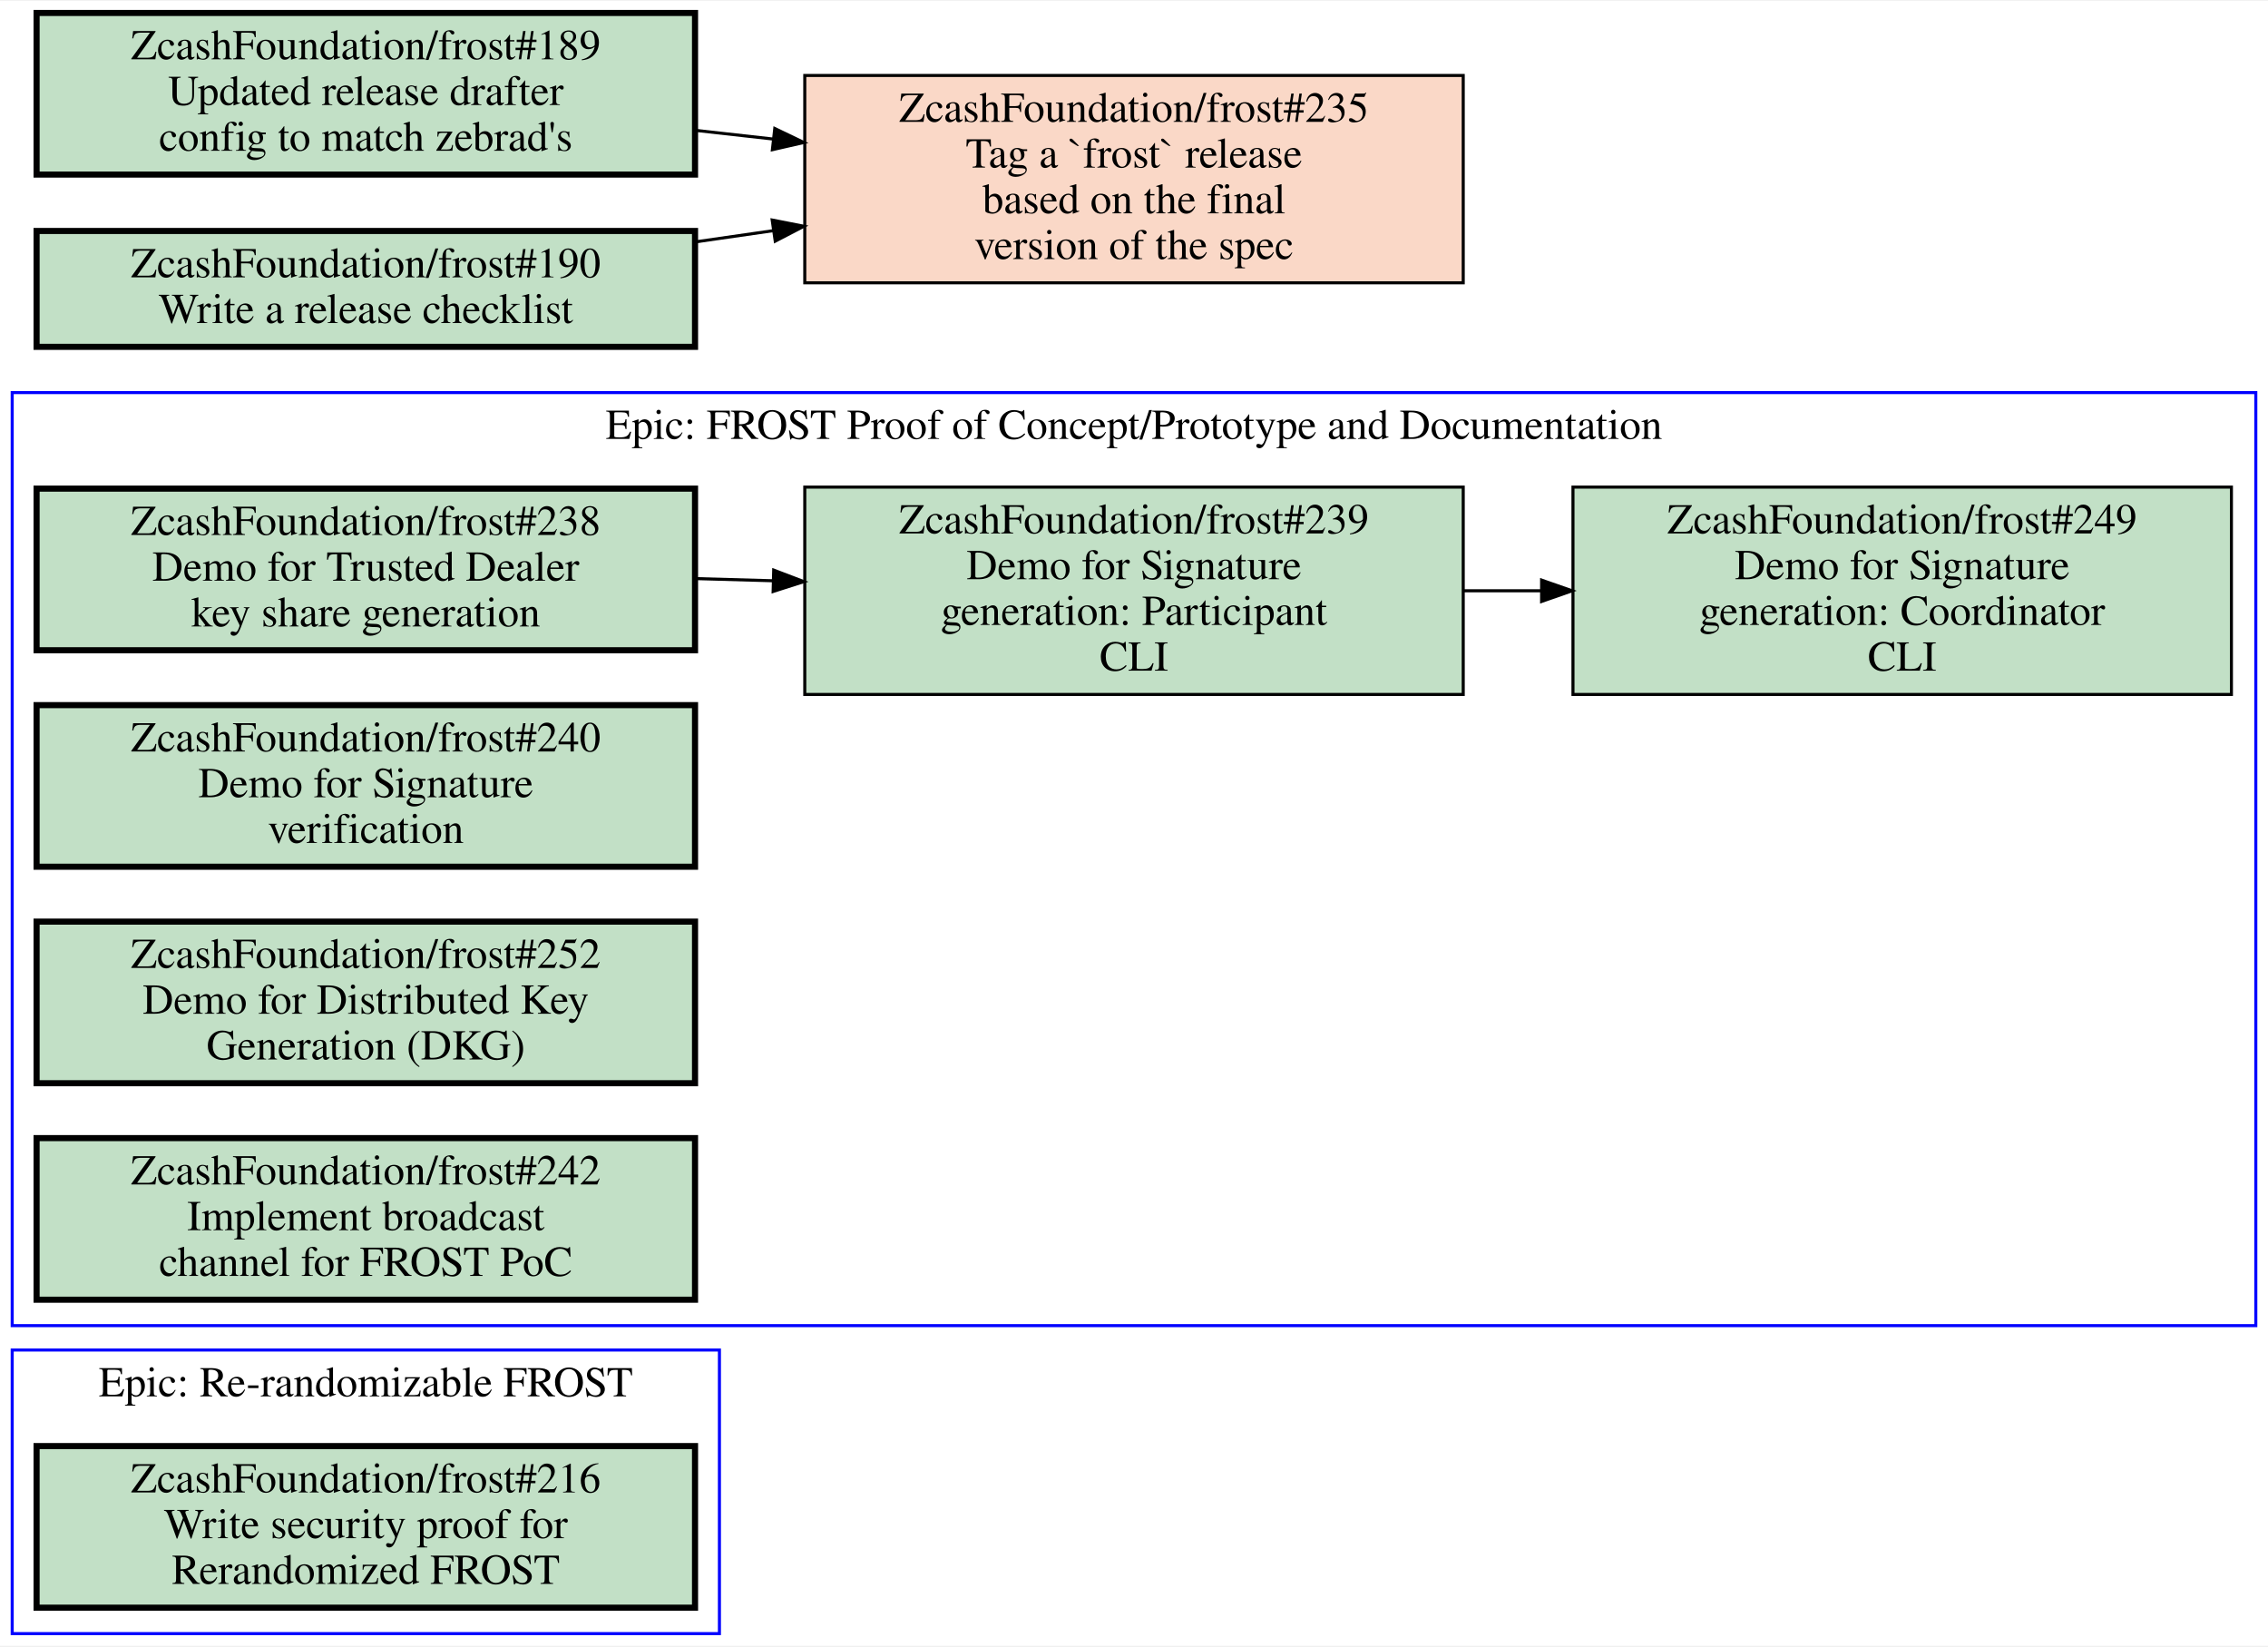
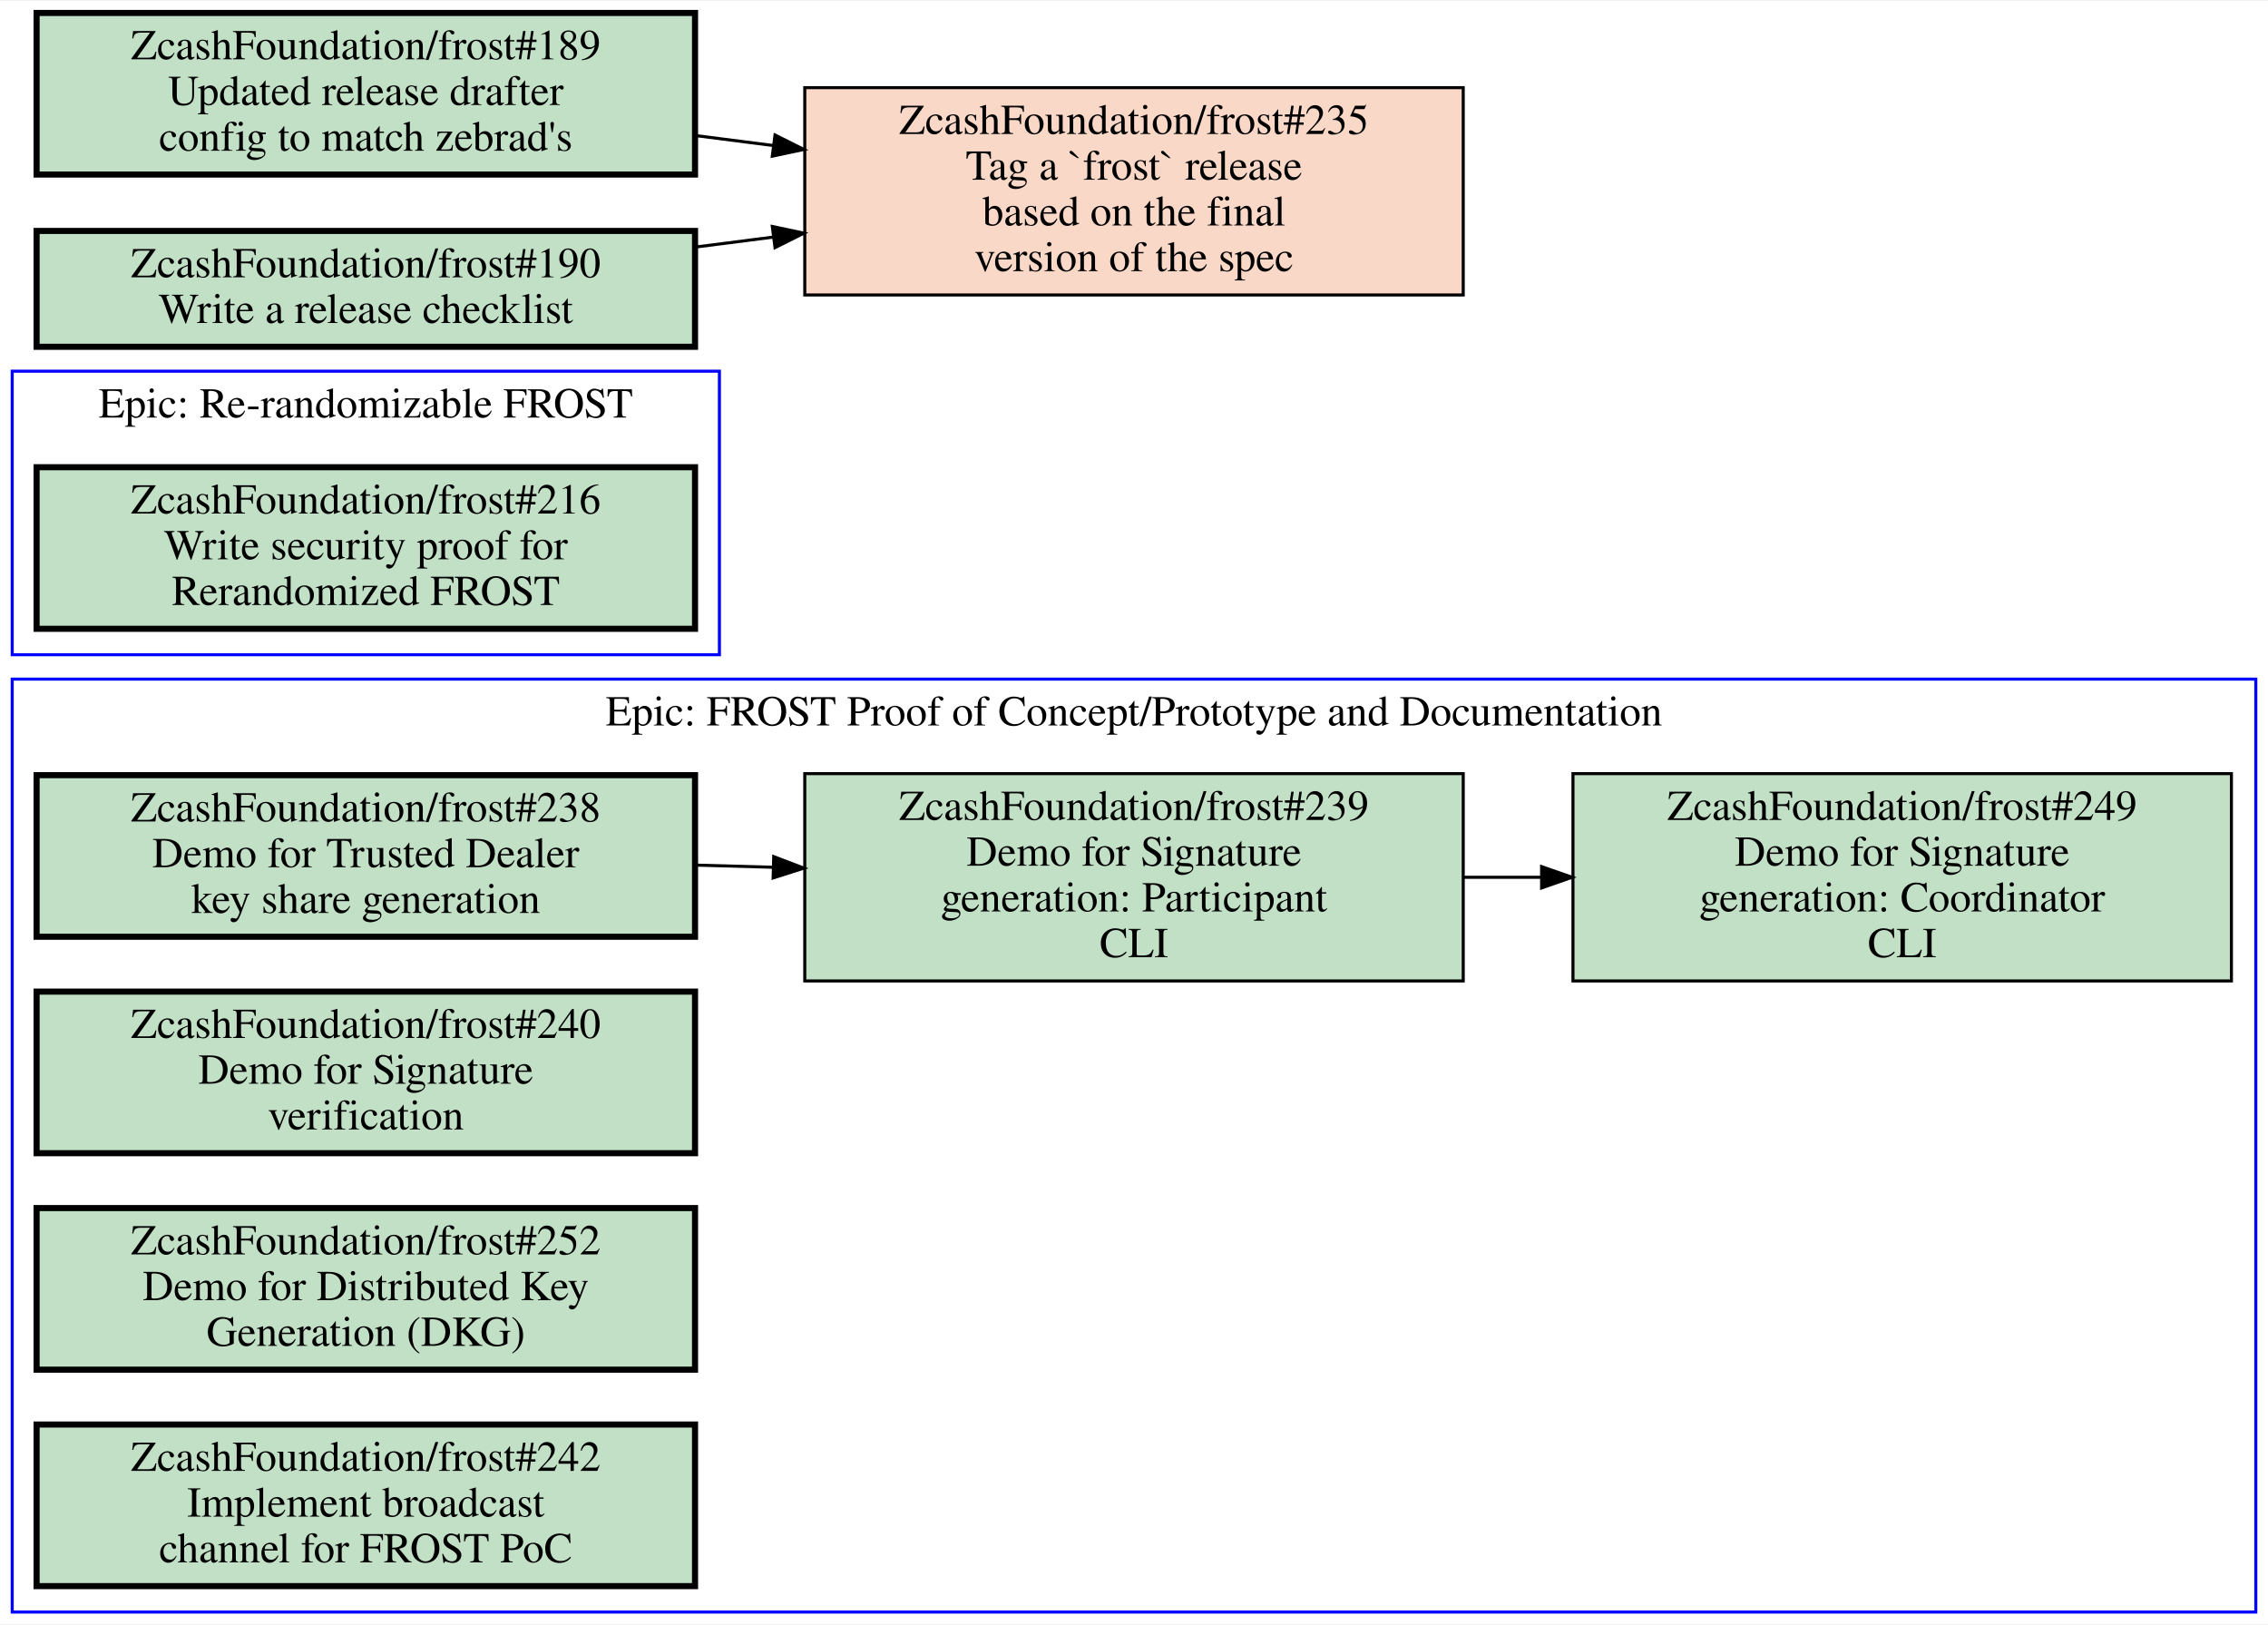
- <svg xmlns="http://www.w3.org/2000/svg" xmlns:xlink="http://www.w3.org/1999/xlink" width="744pt" height="540pt" viewBox="0.00 0.00 744.00 539.50">
-   <g id="graph0" class="graph" transform="scale(1 1) rotate(0) translate(4 535.5)">
-     <polygon fill="white" stroke="transparent" points="-4,4 -4,-535.5 740,-535.5 740,4 -4,4" />
+ <svg xmlns="http://www.w3.org/2000/svg" xmlns:xlink="http://www.w3.org/1999/xlink" width="744pt" height="533pt" viewBox="0.00 0.00 744.00 532.50">
+   <g id="graph0" class="graph" transform="scale(1 1) rotate(0) translate(4 528.5)">
+     <polygon fill="white" stroke="transparent" points="-4,4 -4,-528.5 740,-528.5 740,4 -4,4" />
    <g id="clust1" class="cluster">
-       <polygon fill="none" stroke="blue" points="0,0 0,-93 232,-93 232,0 0,0" />
-       <text text-anchor="middle" x="116" y="-77.8" font-family="Times,serif" font-size="14.00">Epic: Re-randomizable FROST</text>
+       <polygon fill="none" stroke="blue" points="0,0 0,-306 736,-306 736,0 0,0" />
+       <text text-anchor="middle" x="368" y="-290.8" font-family="Times,serif" font-size="14.00">Epic: FROST Proof of Concept/Prototype and Documentation</text>
    </g>
    <g id="clust2" class="cluster">
-       <polygon fill="none" stroke="blue" points="0,-101 0,-407 736,-407 736,-101 0,-101" />
-       <text text-anchor="middle" x="368" y="-391.8" font-family="Times,serif" font-size="14.00">Epic: FROST Proof of Concept/Prototype and Documentation</text>
+       <polygon fill="none" stroke="blue" points="0,-314 0,-407 232,-407 232,-314 0,-314" />
+       <text text-anchor="middle" x="116" y="-391.8" font-family="Times,serif" font-size="14.00">Epic: Re-randomizable FROST</text>
    </g>
    <g id="node1" class="node open">
      <g id="a_node1">
-         <a xlink:href="https://github.com/ZcashFoundation/frost/issues/216" xlink:title="ZcashFoundation/frost#216&#10;Write security proof for&#10;Rerandomized FROST" target="_blank">
-           <polygon fill="#c2e0c6" stroke="black" stroke-width="2" points="224,-61.5 8,-61.5 8,-8.5 224,-8.5 224,-61.5" />
-           <text text-anchor="middle" x="116" y="-46.3" font-family="Times,serif" font-size="14.00">ZcashFoundation/frost#216</text>
-           <text text-anchor="middle" x="116" y="-31.3" font-family="Times,serif" font-size="14.00">Write security proof for</text>
-           <text text-anchor="middle" x="116" y="-16.3" font-family="Times,serif" font-size="14.00">Rerandomized FROST</text>
+         <a xlink:href="https://github.com/ZcashFoundation/frost/issues/238" xlink:title="ZcashFoundation/frost#238&#10;Demo for Trusted Dealer&#10;key share generation" target="_blank">
+           <polygon fill="#c2e0c6" stroke="black" stroke-width="2" points="224,-274.5 8,-274.5 8,-221.5 224,-221.5 224,-274.5" />
+           <text text-anchor="middle" x="116" y="-259.3" font-family="Times,serif" font-size="14.00">ZcashFoundation/frost#238</text>
+           <text text-anchor="middle" x="116" y="-244.3" font-family="Times,serif" font-size="14.00">Demo for Trusted Dealer</text>
+           <text text-anchor="middle" x="116" y="-229.3" font-family="Times,serif" font-size="14.00">key share generation</text>
        </a>
      </g>
    </g>
    <g id="node2" class="node open">
      <g id="a_node2">
-         <a xlink:href="https://github.com/ZcashFoundation/frost/issues/238" xlink:title="ZcashFoundation/frost#238&#10;Demo for Trusted Dealer&#10;key share generation" target="_blank">
-           <polygon fill="#c2e0c6" stroke="black" stroke-width="2" points="224,-375.5 8,-375.5 8,-322.5 224,-322.5 224,-375.5" />
-           <text text-anchor="middle" x="116" y="-360.3" font-family="Times,serif" font-size="14.00">ZcashFoundation/frost#238</text>
-           <text text-anchor="middle" x="116" y="-345.3" font-family="Times,serif" font-size="14.00">Demo for Trusted Dealer</text>
-           <text text-anchor="middle" x="116" y="-330.3" font-family="Times,serif" font-size="14.00">key share generation</text>
-         </a>
-       </g>
-     </g>
-     <g id="node3" class="node open">
-       <g id="a_node3">
        <a xlink:href="https://github.com/ZcashFoundation/frost/issues/239" xlink:title="ZcashFoundation/frost#239&#10;Demo for Signature&#10;generation: Participant&#10;CLI" target="_blank">
-           <polygon fill="#c2e0c6" stroke="black" points="476,-376 260,-376 260,-308 476,-308 476,-376" />
-           <text text-anchor="middle" x="368" y="-360.8" font-family="Times,serif" font-size="14.00">ZcashFoundation/frost#239</text>
-           <text text-anchor="middle" x="368" y="-345.8" font-family="Times,serif" font-size="14.00">Demo for Signature</text>
-           <text text-anchor="middle" x="368" y="-330.8" font-family="Times,serif" font-size="14.00">generation: Participant</text>
-           <text text-anchor="middle" x="368" y="-315.8" font-family="Times,serif" font-size="14.00">CLI</text>
+           <polygon fill="#c2e0c6" stroke="black" points="476,-275 260,-275 260,-207 476,-207 476,-275" />
+           <text text-anchor="middle" x="368" y="-259.8" font-family="Times,serif" font-size="14.00">ZcashFoundation/frost#239</text>
+           <text text-anchor="middle" x="368" y="-244.8" font-family="Times,serif" font-size="14.00">Demo for Signature</text>
+           <text text-anchor="middle" x="368" y="-229.8" font-family="Times,serif" font-size="14.00">generation: Participant</text>
+           <text text-anchor="middle" x="368" y="-214.8" font-family="Times,serif" font-size="14.00">CLI</text>
        </a>
      </g>
    </g>
    <g id="edge1" class="edge">
-       <path fill="none" stroke="black" d="M224.11,-346C232.5,-345.77 240.99,-345.53 249.44,-345.29" />
-       <polygon fill="black" stroke="black" points="249.81,-348.78 259.71,-345 249.62,-341.78 249.81,-348.78" />
+       <path fill="none" stroke="black" d="M224.11,-245C232.5,-244.77 240.99,-244.53 249.44,-244.29" />
+       <polygon fill="black" stroke="black" points="249.81,-247.78 259.71,-244 249.62,-240.78 249.81,-247.78" />
    </g>
-     <g id="node4" class="node open">
-       <g id="a_node4">
+     <g id="node3" class="node open">
+       <g id="a_node3">
        <a xlink:href="https://github.com/ZcashFoundation/frost/issues/249" xlink:title="ZcashFoundation/frost#249&#10;Demo for Signature&#10;generation: Coordinator&#10;CLI" target="_blank">
-           <polygon fill="#c2e0c6" stroke="black" points="728,-376 512,-376 512,-308 728,-308 728,-376" />
-           <text text-anchor="middle" x="620" y="-360.8" font-family="Times,serif" font-size="14.00">ZcashFoundation/frost#249</text>
-           <text text-anchor="middle" x="620" y="-345.8" font-family="Times,serif" font-size="14.00">Demo for Signature</text>
-           <text text-anchor="middle" x="620" y="-330.8" font-family="Times,serif" font-size="14.00">generation: Coordinator</text>
-           <text text-anchor="middle" x="620" y="-315.8" font-family="Times,serif" font-size="14.00">CLI</text>
+           <polygon fill="#c2e0c6" stroke="black" points="728,-275 512,-275 512,-207 728,-207 728,-275" />
+           <text text-anchor="middle" x="620" y="-259.8" font-family="Times,serif" font-size="14.00">ZcashFoundation/frost#249</text>
+           <text text-anchor="middle" x="620" y="-244.8" font-family="Times,serif" font-size="14.00">Demo for Signature</text>
+           <text text-anchor="middle" x="620" y="-229.8" font-family="Times,serif" font-size="14.00">generation: Coordinator</text>
+           <text text-anchor="middle" x="620" y="-214.8" font-family="Times,serif" font-size="14.00">CLI</text>
        </a>
      </g>
    </g>
    <g id="edge2" class="edge">
-       <path fill="none" stroke="black" d="M476.11,-342C484.5,-342 492.99,-342 501.44,-342" />
-       <polygon fill="black" stroke="black" points="501.71,-345.5 511.71,-342 501.71,-338.5 501.71,-345.5" />
+       <path fill="none" stroke="black" d="M476.11,-241C484.5,-241 492.99,-241 501.44,-241" />
+       <polygon fill="black" stroke="black" points="501.71,-244.5 511.71,-241 501.71,-237.5 501.71,-244.5" />
+     </g>
+     <g id="node4" class="node open">
+       <g id="a_node4">
+         <a xlink:href="https://github.com/ZcashFoundation/frost/issues/240" xlink:title="ZcashFoundation/frost#240&#10;Demo for Signature&#10;verification" target="_blank">
+           <polygon fill="#c2e0c6" stroke="black" stroke-width="2" points="224,-203.5 8,-203.5 8,-150.5 224,-150.5 224,-203.5" />
+           <text text-anchor="middle" x="116" y="-188.3" font-family="Times,serif" font-size="14.00">ZcashFoundation/frost#240</text>
+           <text text-anchor="middle" x="116" y="-173.3" font-family="Times,serif" font-size="14.00">Demo for Signature</text>
+           <text text-anchor="middle" x="116" y="-158.3" font-family="Times,serif" font-size="14.00">verification</text>
+         </a>
+       </g>
    </g>
    <g id="node5" class="node open">
      <g id="a_node5">
-         <a xlink:href="https://github.com/ZcashFoundation/frost/issues/240" xlink:title="ZcashFoundation/frost#240&#10;Demo for Signature&#10;verification" target="_blank">
-           <polygon fill="#c2e0c6" stroke="black" stroke-width="2" points="224,-304.5 8,-304.5 8,-251.5 224,-251.5 224,-304.5" />
-           <text text-anchor="middle" x="116" y="-289.3" font-family="Times,serif" font-size="14.00">ZcashFoundation/frost#240</text>
-           <text text-anchor="middle" x="116" y="-274.3" font-family="Times,serif" font-size="14.00">Demo for Signature</text>
-           <text text-anchor="middle" x="116" y="-259.3" font-family="Times,serif" font-size="14.00">verification</text>
+         <a xlink:href="https://github.com/ZcashFoundation/frost/issues/252" xlink:title="ZcashFoundation/frost#252&#10;Demo for Distributed Key&#10;Generation (DKG)" target="_blank">
+           <polygon fill="#c2e0c6" stroke="black" stroke-width="2" points="224,-132.5 8,-132.5 8,-79.5 224,-79.5 224,-132.5" />
+           <text text-anchor="middle" x="116" y="-117.3" font-family="Times,serif" font-size="14.00">ZcashFoundation/frost#252</text>
+           <text text-anchor="middle" x="116" y="-102.3" font-family="Times,serif" font-size="14.00">Demo for Distributed Key</text>
+           <text text-anchor="middle" x="116" y="-87.3" font-family="Times,serif" font-size="14.00">Generation (DKG)</text>
        </a>
      </g>
    </g>
    <g id="node6" class="node open">
      <g id="a_node6">
-         <a xlink:href="https://github.com/ZcashFoundation/frost/issues/252" xlink:title="ZcashFoundation/frost#252&#10;Demo for Distributed Key&#10;Generation (DKG)" target="_blank">
-           <polygon fill="#c2e0c6" stroke="black" stroke-width="2" points="224,-233.5 8,-233.5 8,-180.5 224,-180.5 224,-233.5" />
-           <text text-anchor="middle" x="116" y="-218.3" font-family="Times,serif" font-size="14.00">ZcashFoundation/frost#252</text>
-           <text text-anchor="middle" x="116" y="-203.3" font-family="Times,serif" font-size="14.00">Demo for Distributed Key</text>
-           <text text-anchor="middle" x="116" y="-188.3" font-family="Times,serif" font-size="14.00">Generation (DKG)</text>
+         <a xlink:href="https://github.com/ZcashFoundation/frost/issues/242" xlink:title="ZcashFoundation/frost#242&#10;Implement broadcast&#10;channel for FROST PoC" target="_blank">
+           <polygon fill="#c2e0c6" stroke="black" stroke-width="2" points="224,-61.5 8,-61.5 8,-8.5 224,-8.5 224,-61.5" />
+           <text text-anchor="middle" x="116" y="-46.3" font-family="Times,serif" font-size="14.00">ZcashFoundation/frost#242</text>
+           <text text-anchor="middle" x="116" y="-31.3" font-family="Times,serif" font-size="14.00">Implement broadcast</text>
+           <text text-anchor="middle" x="116" y="-16.3" font-family="Times,serif" font-size="14.00">channel for FROST PoC</text>
        </a>
      </g>
    </g>
    <g id="node7" class="node open">
      <g id="a_node7">
-         <a xlink:href="https://github.com/ZcashFoundation/frost/issues/242" xlink:title="ZcashFoundation/frost#242&#10;Implement broadcast&#10;channel for FROST PoC" target="_blank">
-           <polygon fill="#c2e0c6" stroke="black" stroke-width="2" points="224,-162.5 8,-162.5 8,-109.5 224,-109.5 224,-162.5" />
-           <text text-anchor="middle" x="116" y="-147.3" font-family="Times,serif" font-size="14.00">ZcashFoundation/frost#242</text>
-           <text text-anchor="middle" x="116" y="-132.3" font-family="Times,serif" font-size="14.00">Implement broadcast</text>
-           <text text-anchor="middle" x="116" y="-117.3" font-family="Times,serif" font-size="14.00">channel for FROST PoC</text>
+         <a xlink:href="https://github.com/ZcashFoundation/frost/issues/216" xlink:title="ZcashFoundation/frost#216&#10;Write security proof for&#10;Rerandomized FROST" target="_blank">
+           <polygon fill="#c2e0c6" stroke="black" stroke-width="2" points="224,-375.5 8,-375.5 8,-322.5 224,-322.5 224,-375.5" />
+           <text text-anchor="middle" x="116" y="-360.3" font-family="Times,serif" font-size="14.00">ZcashFoundation/frost#216</text>
+           <text text-anchor="middle" x="116" y="-345.3" font-family="Times,serif" font-size="14.00">Write security proof for</text>
+           <text text-anchor="middle" x="116" y="-330.3" font-family="Times,serif" font-size="14.00">Rerandomized FROST</text>
        </a>
      </g>
    </g>
    <g id="node8" class="node closed">
      <g id="a_node8">
        <a xlink:href="https://github.com/ZcashFoundation/frost/issues/235" xlink:title="ZcashFoundation/frost#235&#10;Tag a `frost` release&#10;based on the final&#10;version of the spec" target="_blank">
-           <polygon fill="#fad8c7" stroke="black" points="476,-511 260,-511 260,-443 476,-443 476,-511" />
-           <text text-anchor="middle" x="368" y="-495.8" font-family="Times,serif" font-size="14.00">ZcashFoundation/frost#235</text>
-           <text text-anchor="middle" x="368" y="-480.8" font-family="Times,serif" font-size="14.00">Tag a `frost` release</text>
-           <text text-anchor="middle" x="368" y="-465.8" font-family="Times,serif" font-size="14.00">based on the final</text>
-           <text text-anchor="middle" x="368" y="-450.8" font-family="Times,serif" font-size="14.00">version of the spec</text>
+           <polygon fill="#fad8c7" stroke="black" points="476,-500 260,-500 260,-432 476,-432 476,-500" />
+           <text text-anchor="middle" x="368" y="-484.8" font-family="Times,serif" font-size="14.00">ZcashFoundation/frost#235</text>
+           <text text-anchor="middle" x="368" y="-469.8" font-family="Times,serif" font-size="14.00">Tag a `frost` release</text>
+           <text text-anchor="middle" x="368" y="-454.8" font-family="Times,serif" font-size="14.00">based on the final</text>
+           <text text-anchor="middle" x="368" y="-439.8" font-family="Times,serif" font-size="14.00">version of the spec</text>
        </a>
      </g>
    </g>
    <g id="node9" class="node open">
      <g id="a_node9">
        <a xlink:href="https://github.com/ZcashFoundation/frost/issues/189" xlink:title="ZcashFoundation/frost#189&#10;Updated release drafter&#10;config to match zebrad's" target="_blank">
-           <polygon fill="#c2e0c6" stroke="black" stroke-width="2" points="224,-531.5 8,-531.5 8,-478.5 224,-478.5 224,-531.5" />
-           <text text-anchor="middle" x="116" y="-516.3" font-family="Times,serif" font-size="14.00">ZcashFoundation/frost#189</text>
-           <text text-anchor="middle" x="116" y="-501.3" font-family="Times,serif" font-size="14.00">Updated release drafter</text>
-           <text text-anchor="middle" x="116" y="-486.3" font-family="Times,serif" font-size="14.00">config to match zebrad's</text>
+           <polygon fill="#c2e0c6" stroke="black" stroke-width="2" points="224,-524.5 8,-524.5 8,-471.5 224,-471.5 224,-524.5" />
+           <text text-anchor="middle" x="116" y="-509.3" font-family="Times,serif" font-size="14.00">ZcashFoundation/frost#189</text>
+           <text text-anchor="middle" x="116" y="-494.3" font-family="Times,serif" font-size="14.00">Updated release drafter</text>
+           <text text-anchor="middle" x="116" y="-479.3" font-family="Times,serif" font-size="14.00">config to match zebrad's</text>
        </a>
      </g>
    </g>
    <g id="edge3" class="edge">
-       <path fill="none" stroke="black" d="M224.11,-493C232.59,-492.05 241.18,-491.09 249.72,-490.14" />
-       <polygon fill="black" stroke="black" points="250.16,-493.61 259.71,-489.02 249.38,-486.66 250.16,-493.61" />
+       <path fill="none" stroke="black" d="M224.11,-484.29C232.59,-483.2 241.18,-482.11 249.72,-481.01" />
+       <polygon fill="black" stroke="black" points="250.24,-484.47 259.71,-479.73 249.35,-477.53 250.24,-484.47" />
    </g>
    <g id="node10" class="node open">
      <g id="a_node10">
        <a xlink:href="https://github.com/ZcashFoundation/frost/issues/190" xlink:title="ZcashFoundation/frost#190&#10;Write a release checklist" target="_blank">
-           <polygon fill="#c2e0c6" stroke="black" stroke-width="2" points="224,-460 8,-460 8,-422 224,-422 224,-460" />
-           <text text-anchor="middle" x="116" y="-444.8" font-family="Times,serif" font-size="14.00">ZcashFoundation/frost#190</text>
-           <text text-anchor="middle" x="116" y="-429.8" font-family="Times,serif" font-size="14.00">Write a release checklist</text>
+           <polygon fill="#c2e0c6" stroke="black" stroke-width="2" points="224,-453 8,-453 8,-415 224,-415 224,-453" />
+           <text text-anchor="middle" x="116" y="-437.8" font-family="Times,serif" font-size="14.00">ZcashFoundation/frost#190</text>
+           <text text-anchor="middle" x="116" y="-422.8" font-family="Times,serif" font-size="14.00">Write a release checklist</text>
        </a>
      </g>
    </g>
    <g id="edge4" class="edge">
-       <path fill="none" stroke="black" d="M224.11,-456.42C232.59,-457.64 241.18,-458.88 249.72,-460.11" />
-       <polygon fill="black" stroke="black" points="249.31,-463.59 259.71,-461.55 250.31,-456.66 249.31,-463.59" />
+       <path fill="none" stroke="black" d="M224.11,-447.71C232.59,-448.8 241.18,-449.89 249.72,-450.99" />
+       <polygon fill="black" stroke="black" points="249.35,-454.47 259.71,-452.27 250.24,-447.53 249.35,-454.47" />
    </g>
  </g>
</svg>
